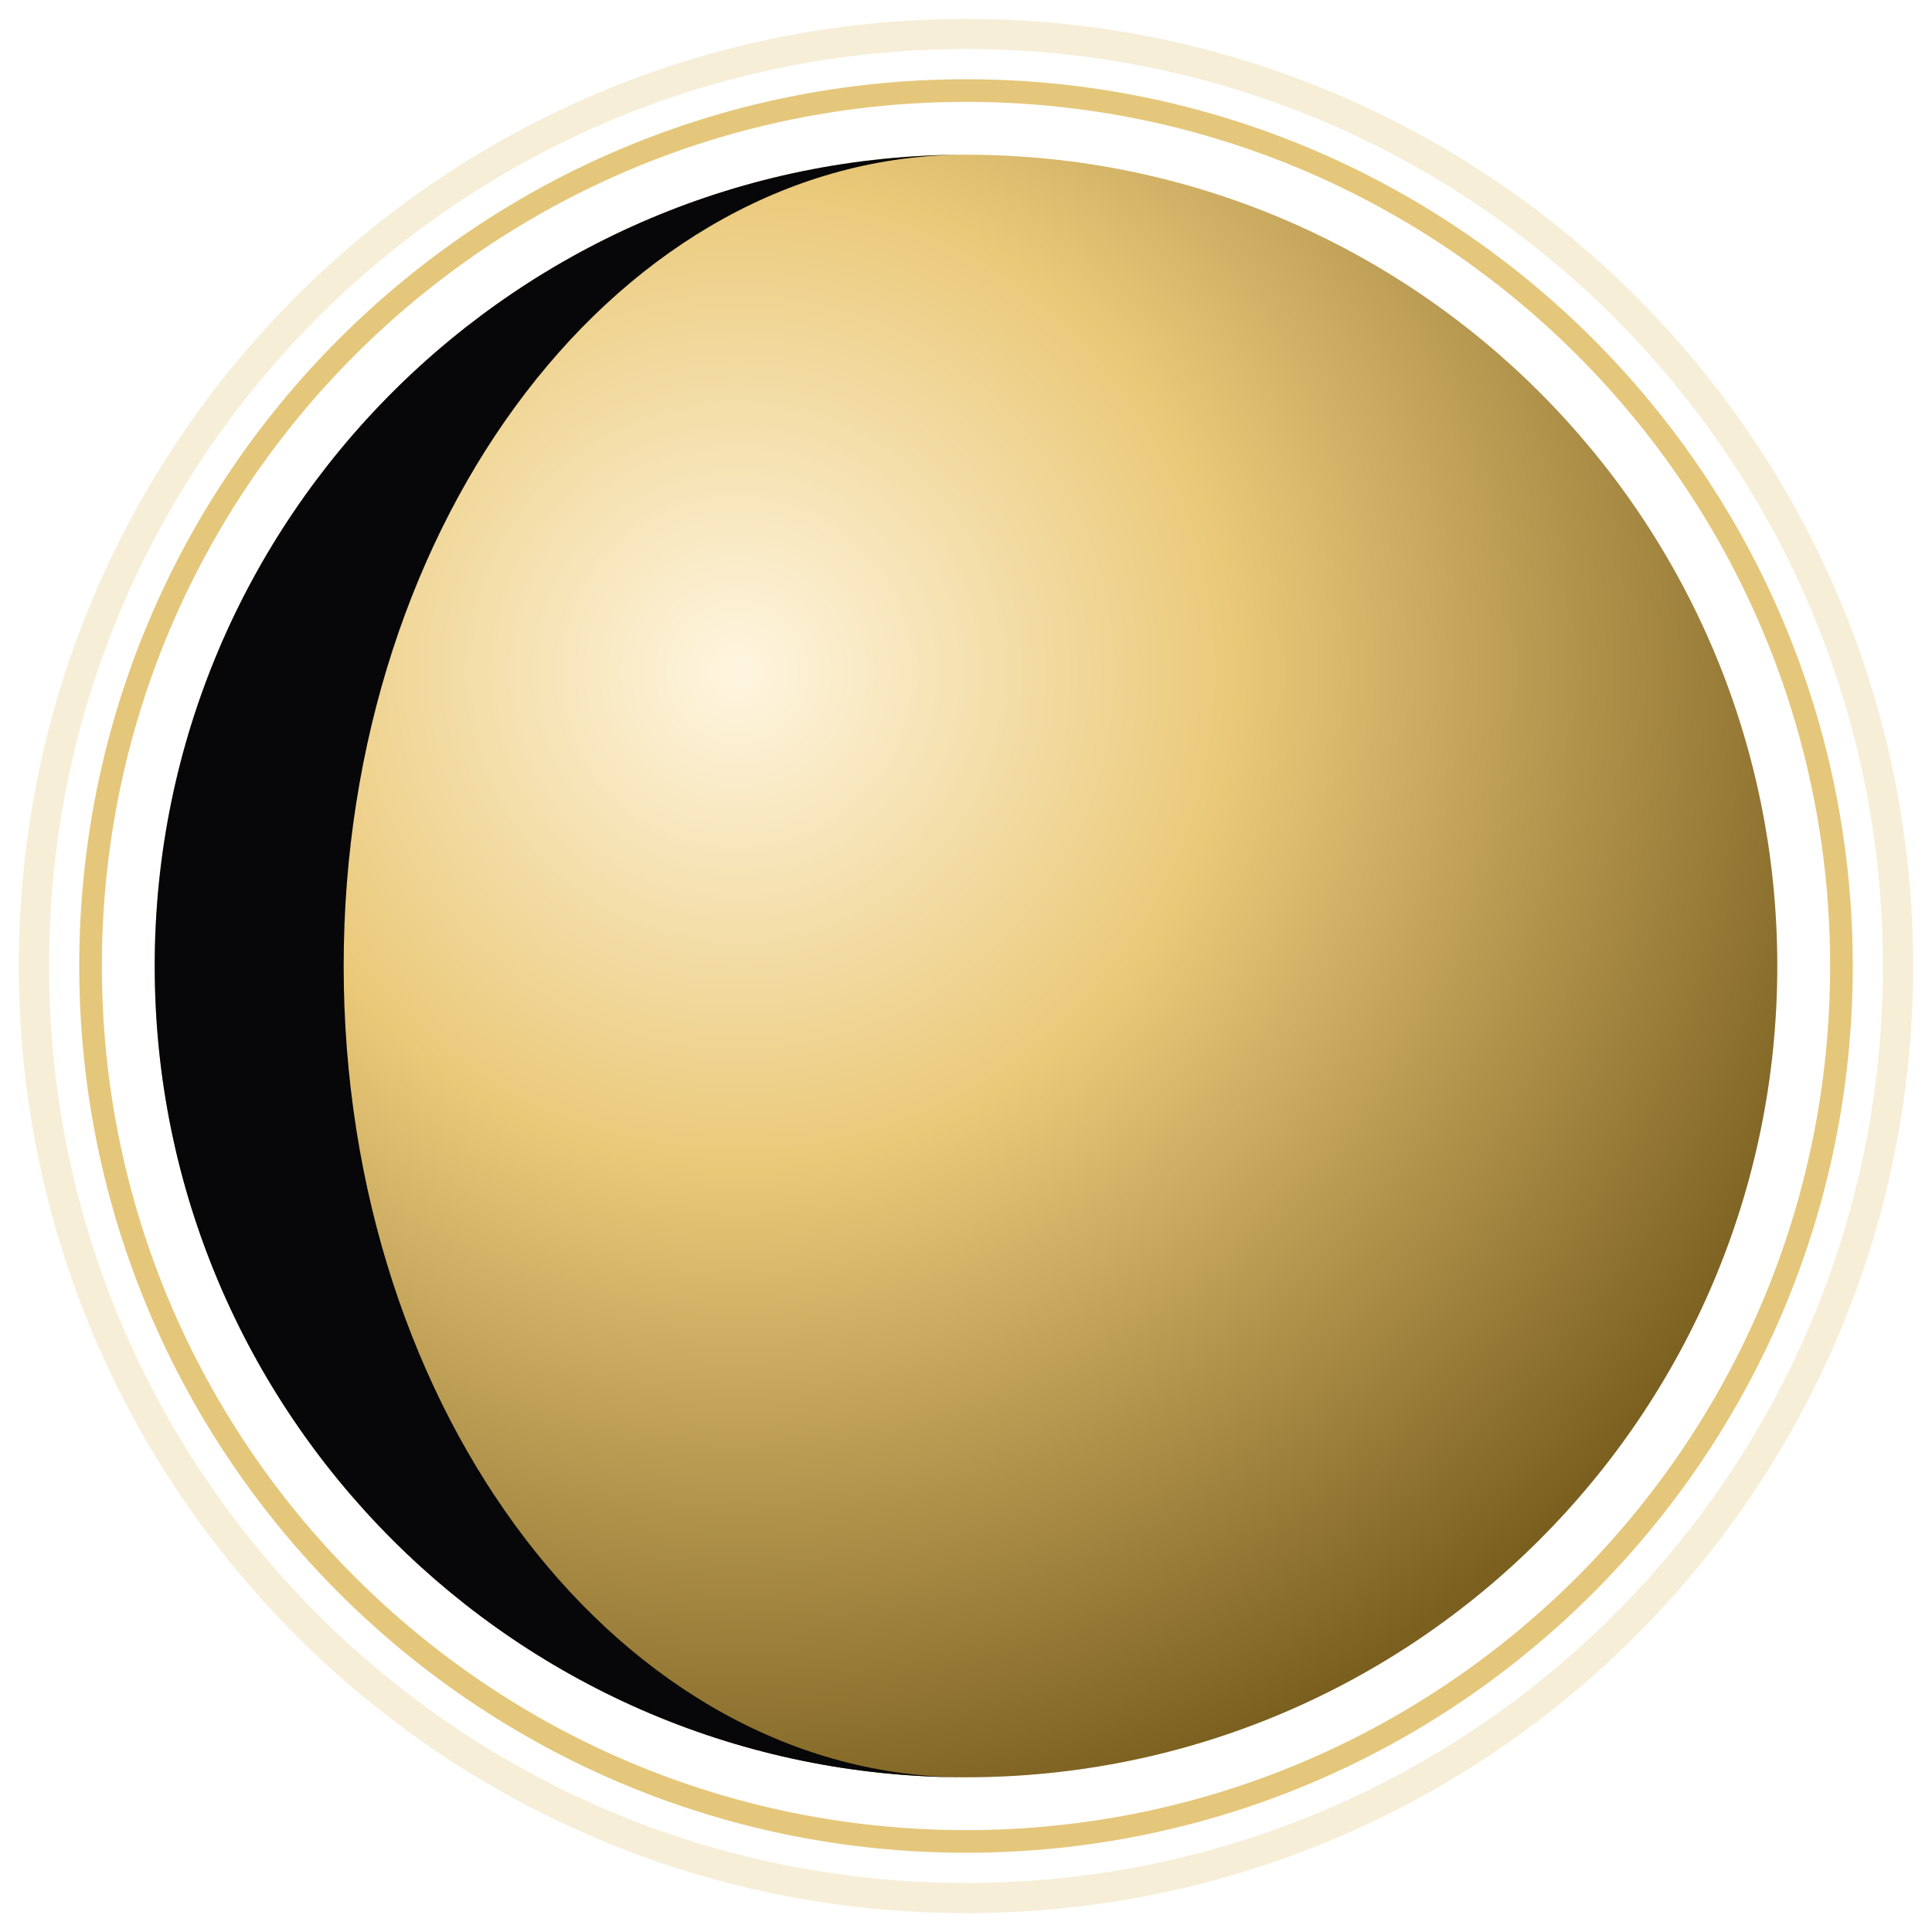
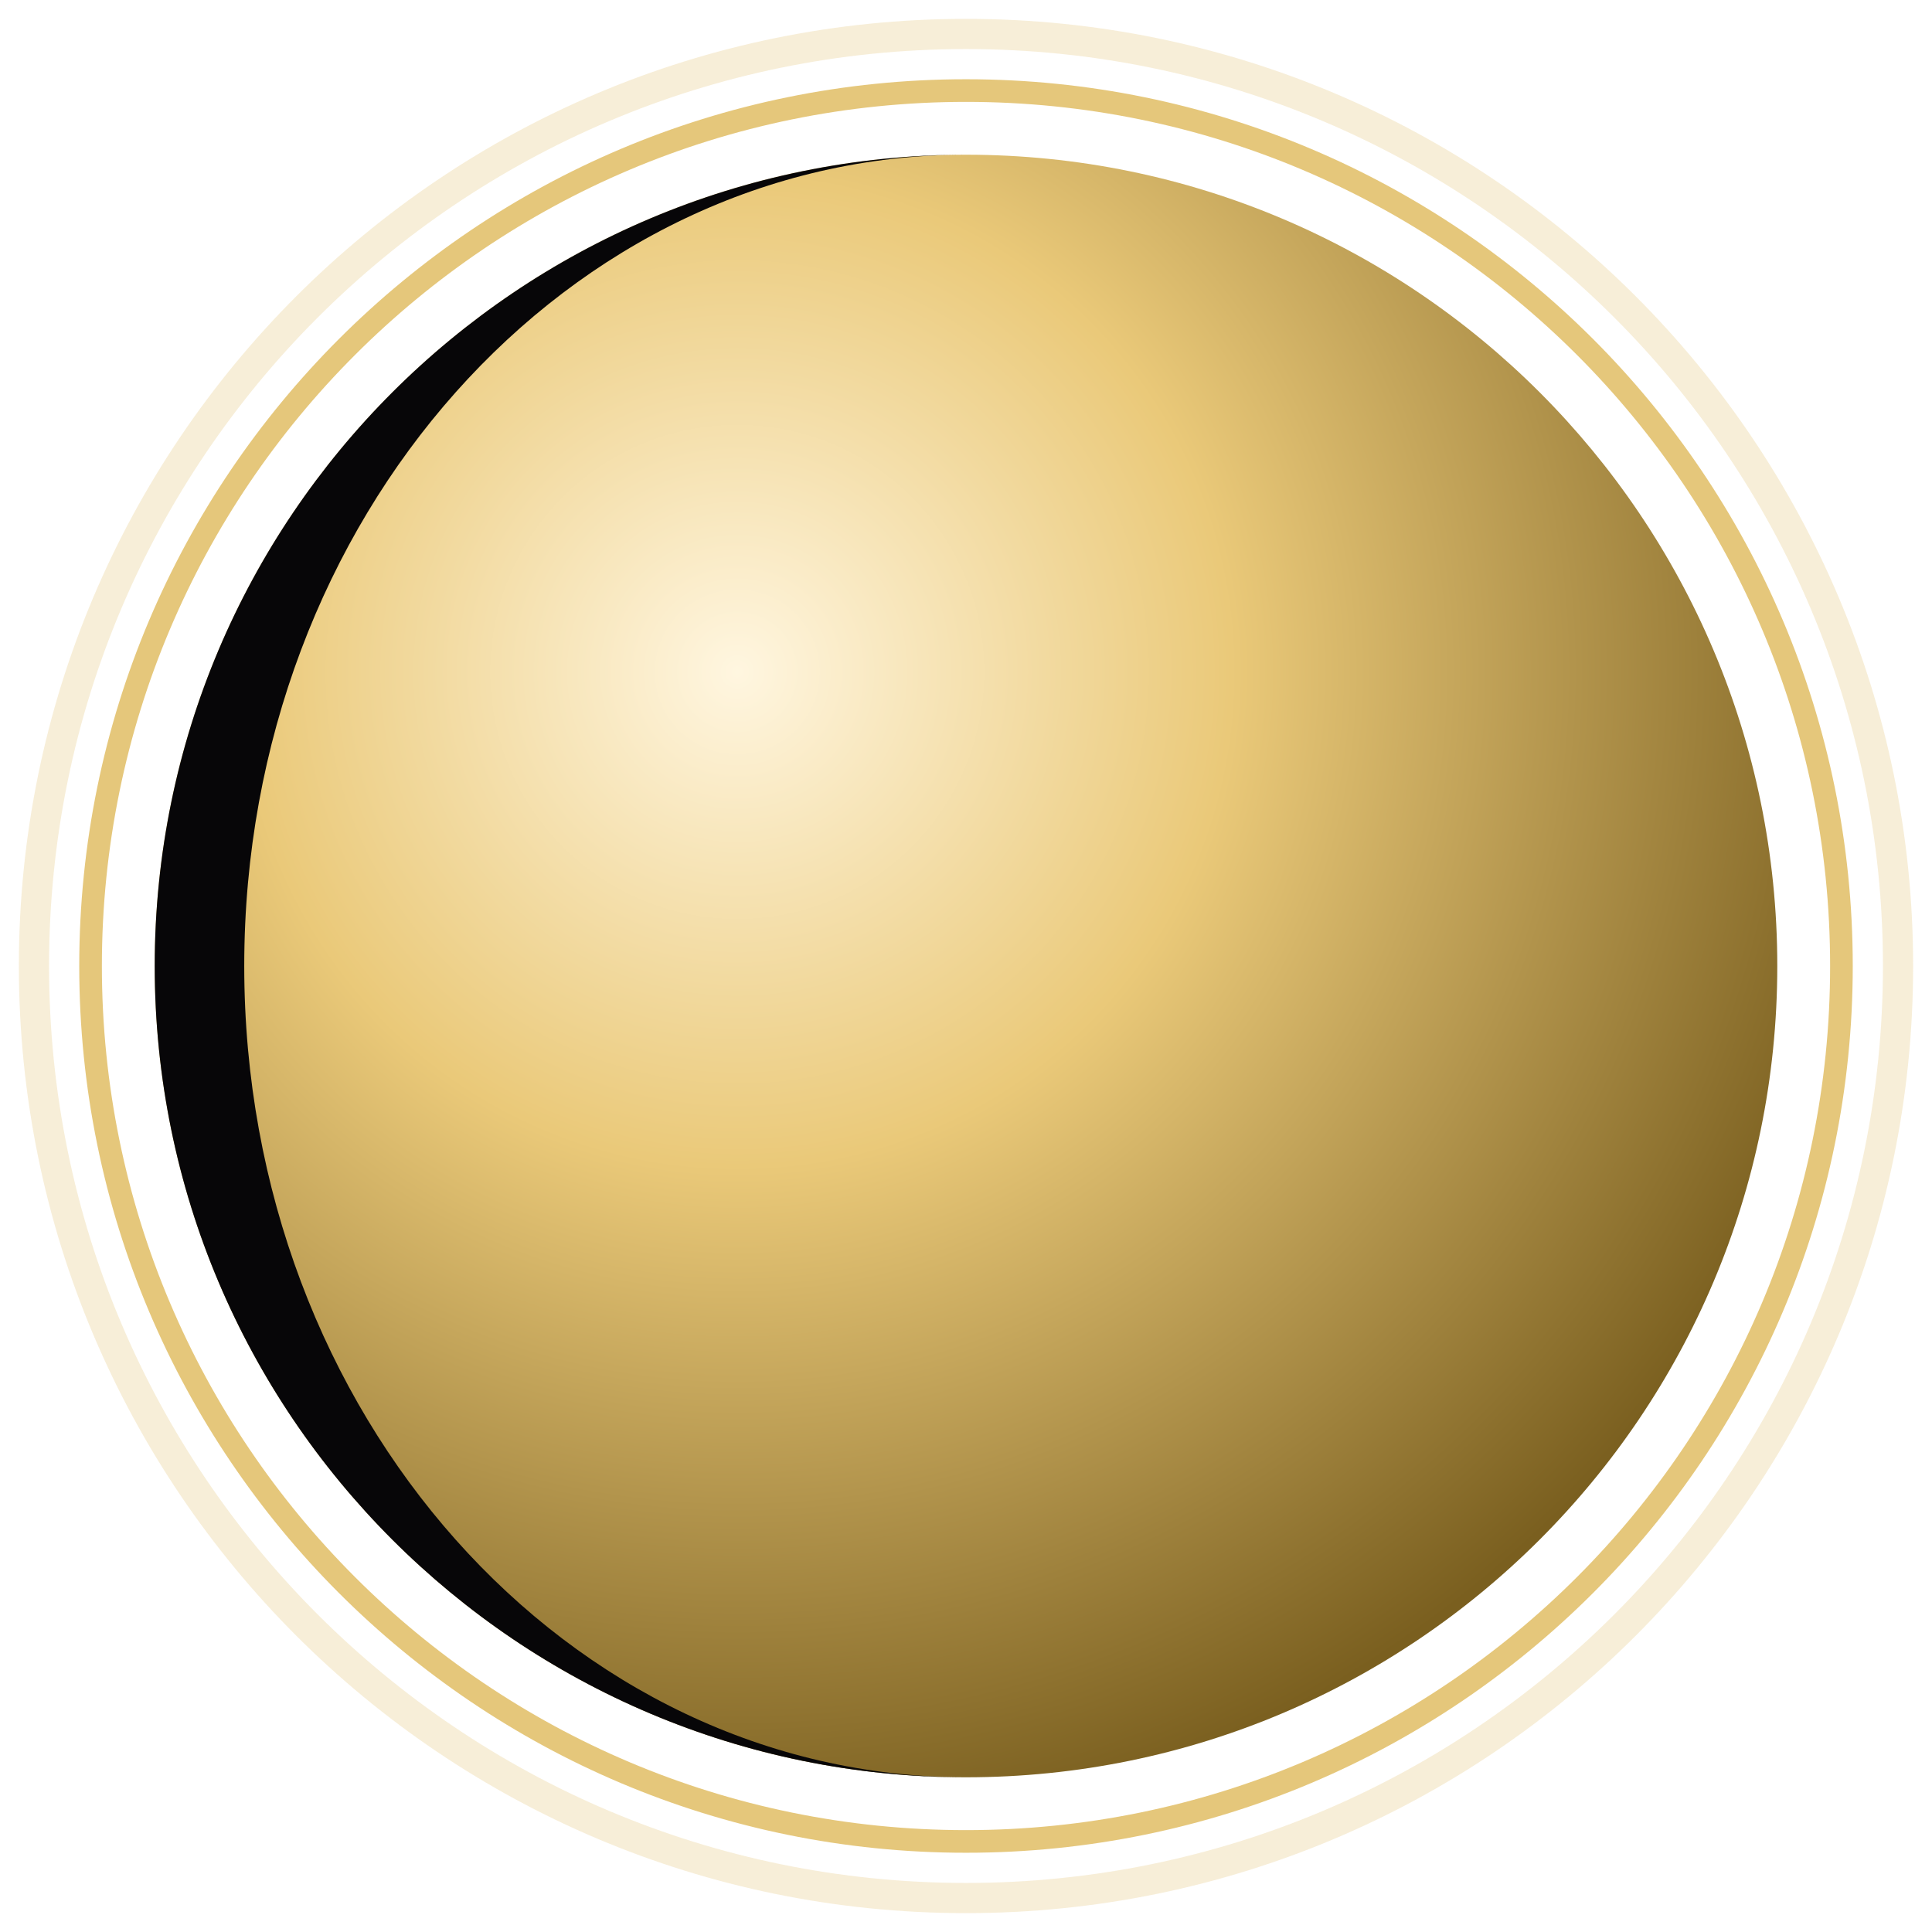
<svg xmlns="http://www.w3.org/2000/svg" viewBox="0 0 512 512" width="512" height="512">
  <defs>
    <radialGradient id="moonGold" cx="36%" cy="32%" r="72%">
      <stop offset="0%" stop-color="#FFF6E0" />
      <stop offset="42%" stop-color="#EAC979" />
      <stop offset="100%" stop-color="#7A5F1F" />
    </radialGradient>
  </defs>
  <circle cx="256" cy="256" r="215" fill="url(#moonGold)" />
-   <path d="M 256 41 A 215 215 0 0 0 256 471 A 164.923 215 0 0 1 256 41 Z" fill="#070608" fill-opacity="1.0" />
+   <path d="M 256 41 A 215 215 0 0 0 256 471 A 191.274 215 0 0 1 256 41 Z" fill="#070608" fill-opacity="1.0" />
  <circle cx="256" cy="256" r="247" fill="none" stroke="#E5C77B" stroke-opacity="0.3" stroke-width="8.0" />
  <circle cx="256" cy="256" r="232" fill="none" stroke="#E5C77B" stroke-opacity="1.0" stroke-width="6.0" />
</svg>
